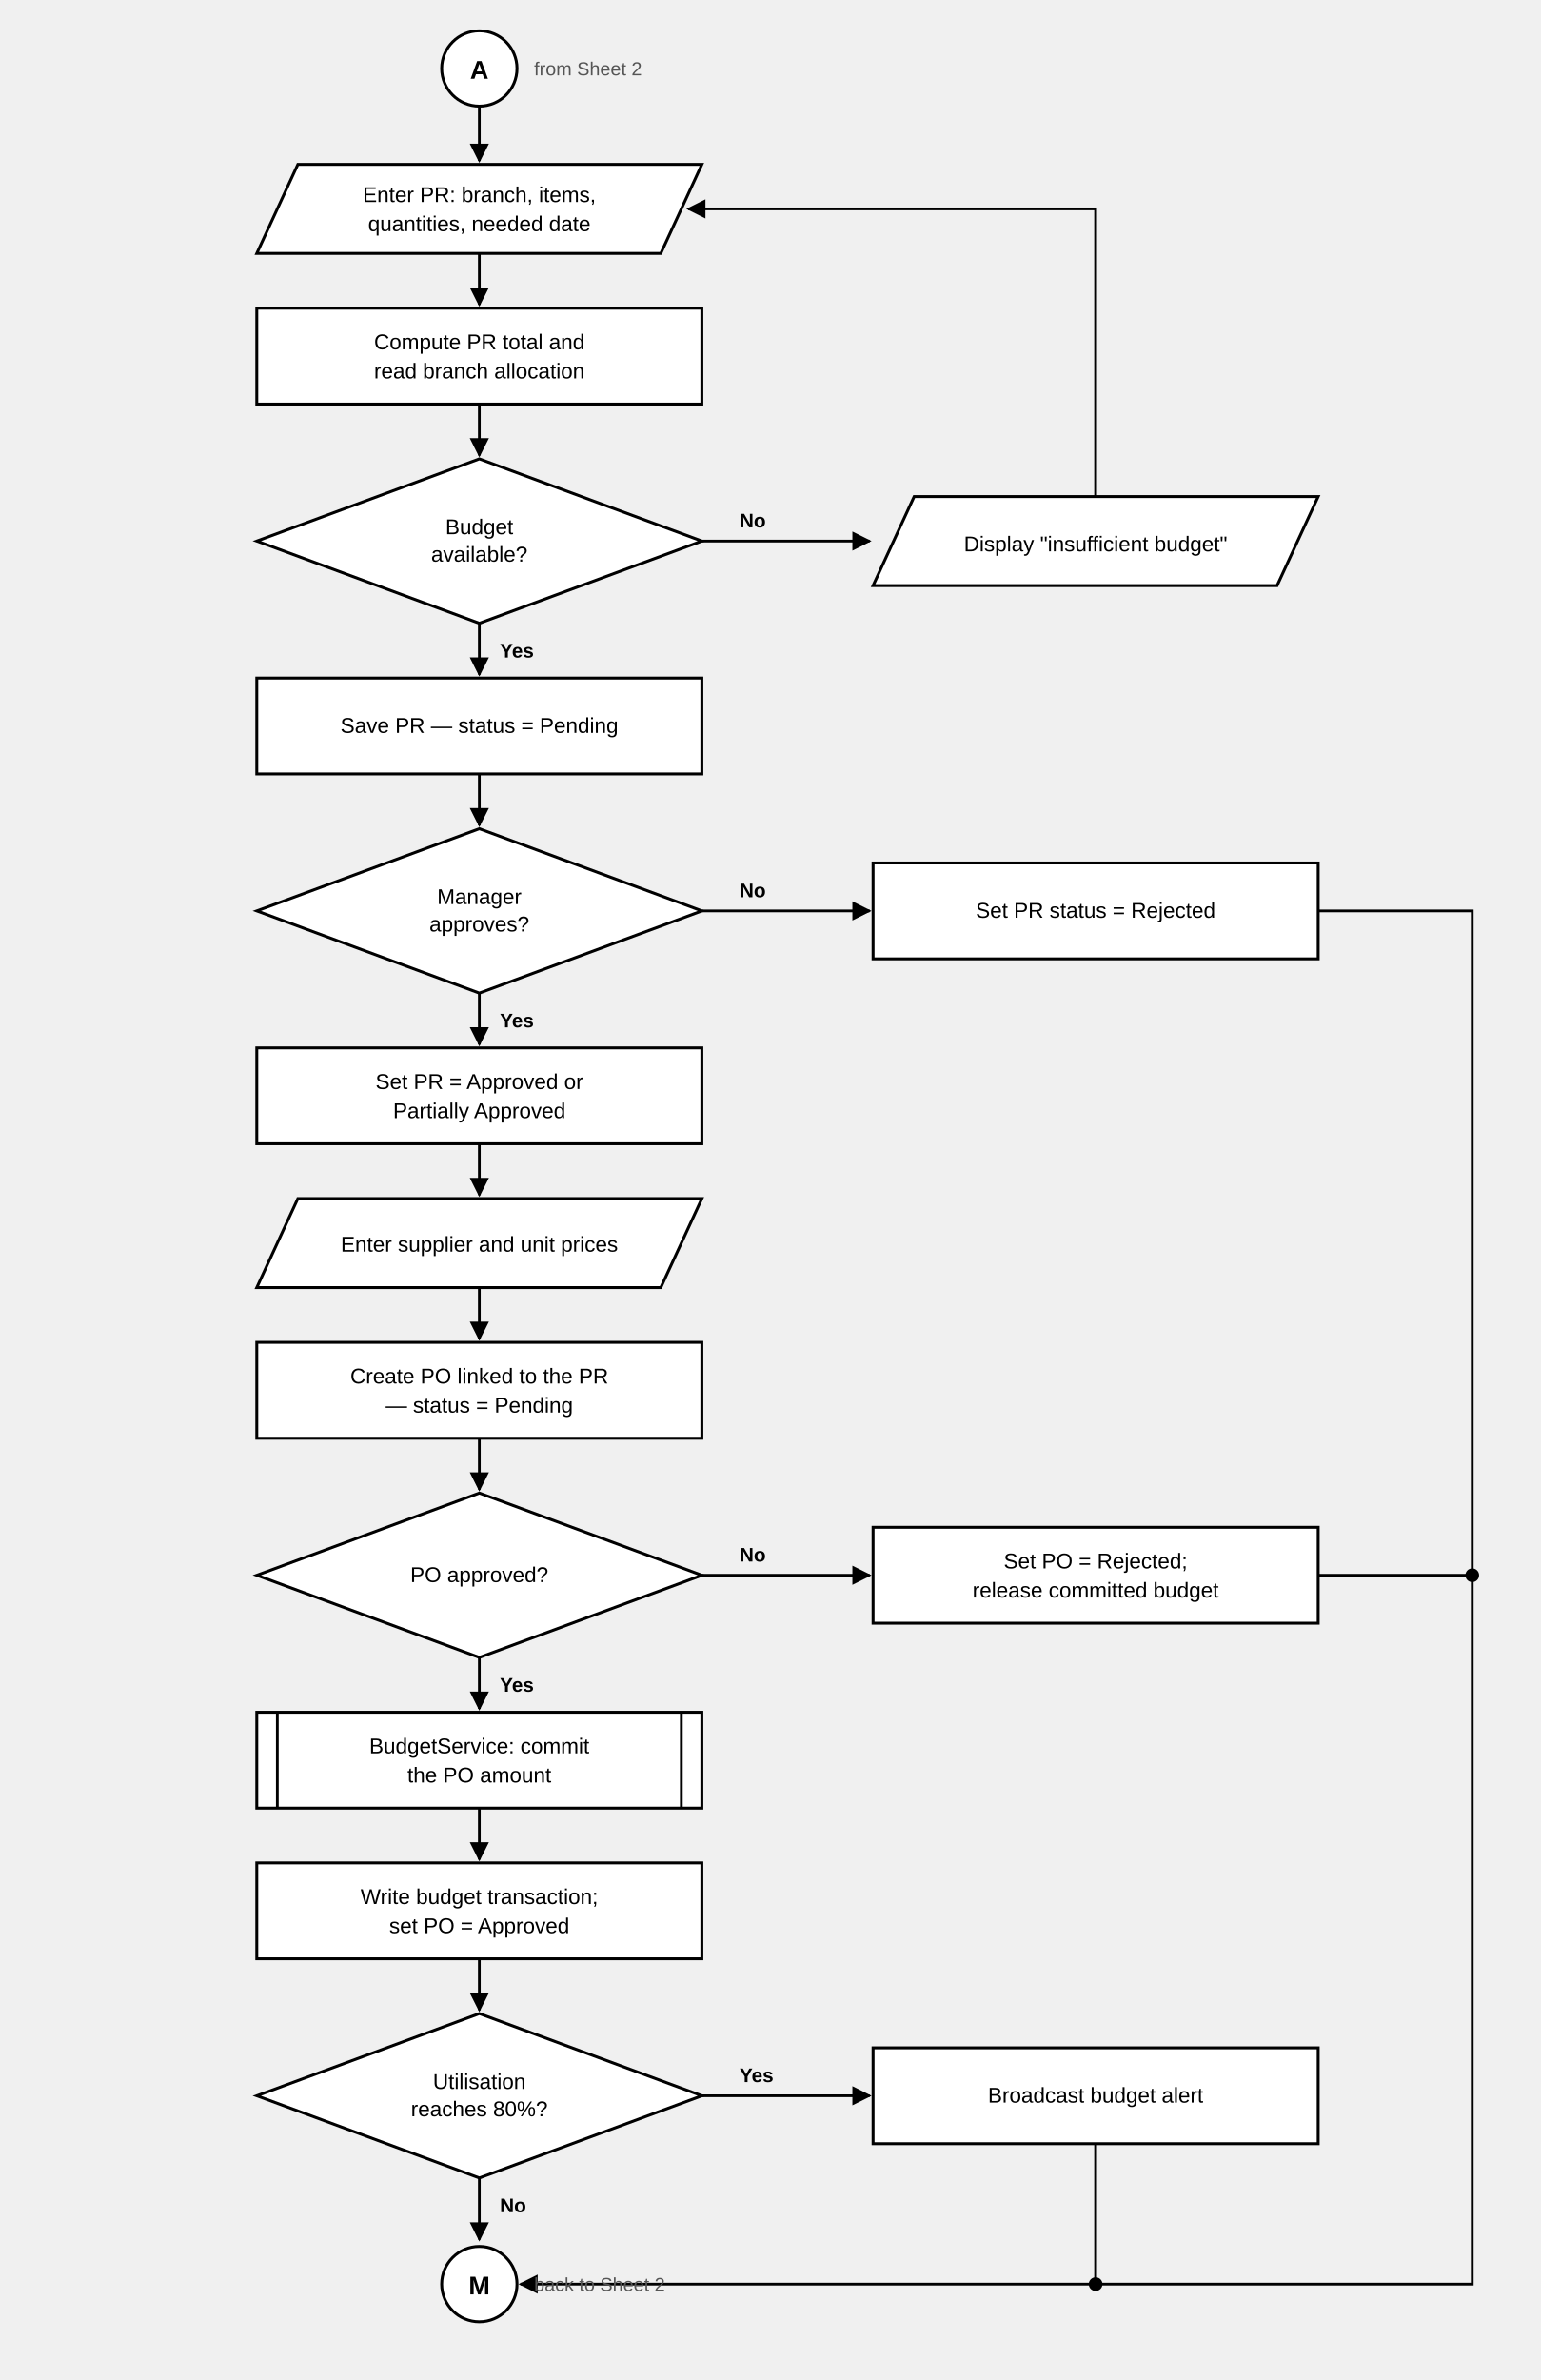
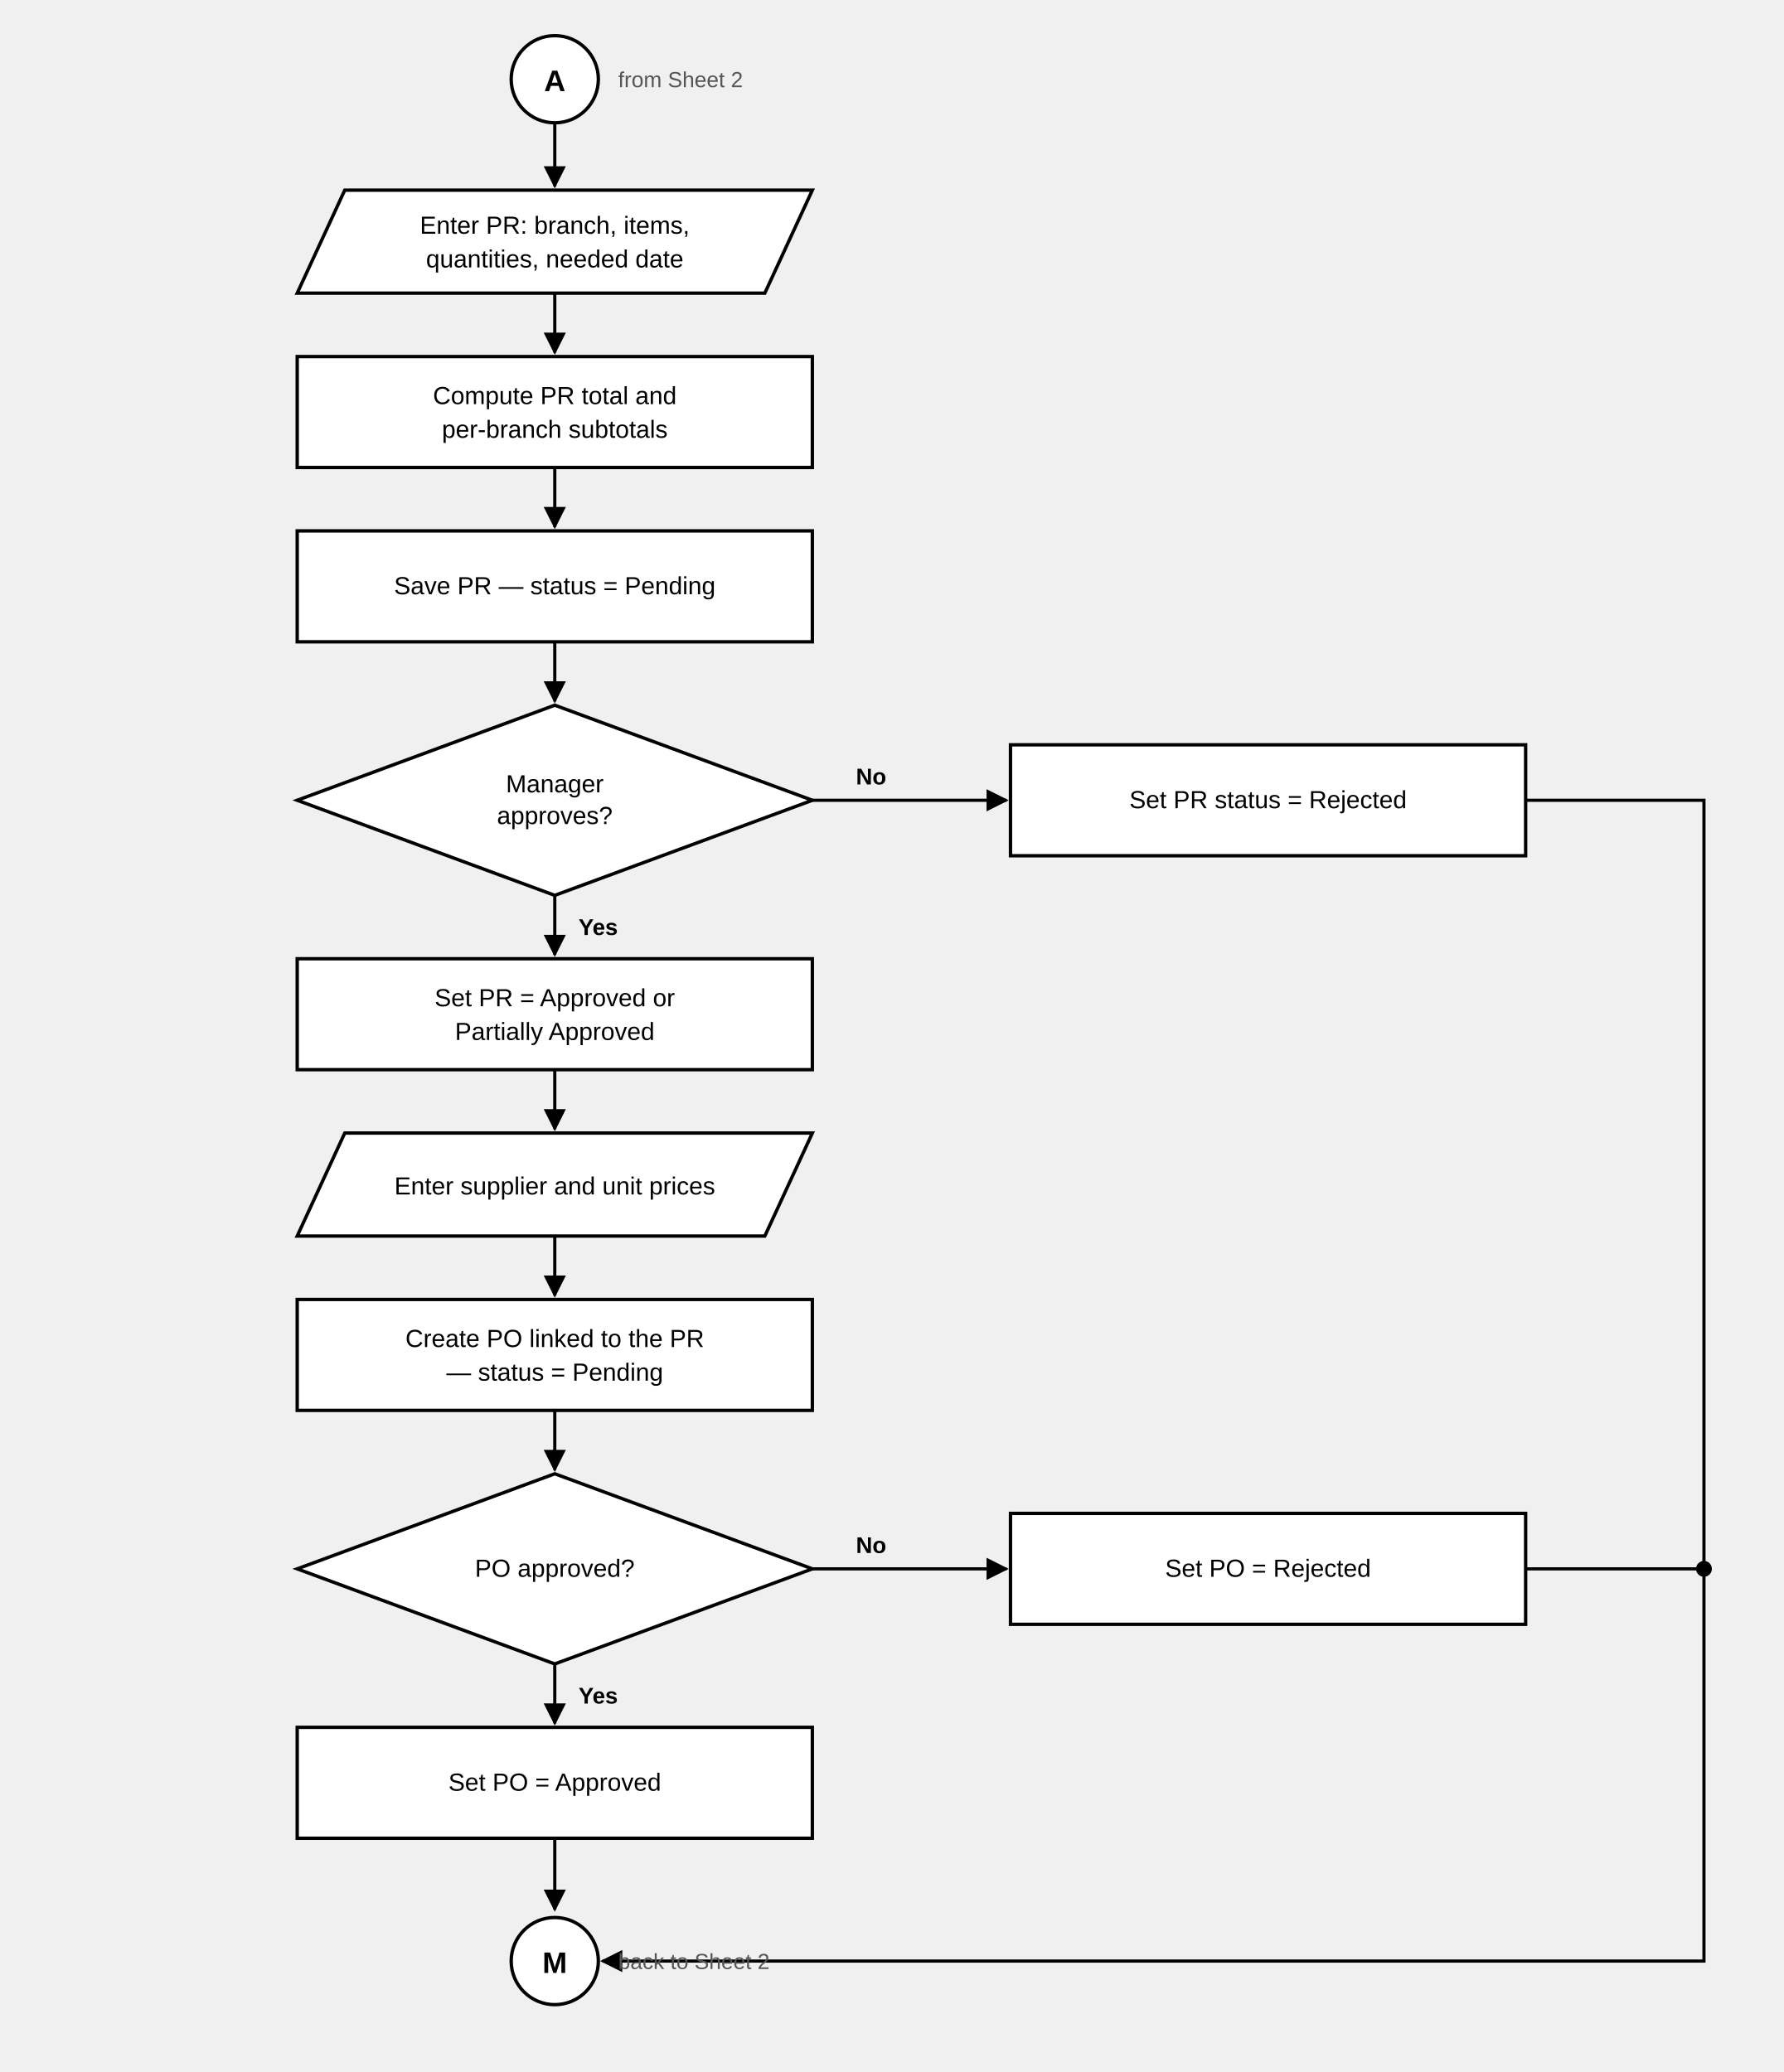
- <svg xmlns="http://www.w3.org/2000/svg" width="900" height="1390" viewBox="0 0 900 1390" role="img" aria-label="Flowchart sheet 3. From connector A, enter purchase request details and compute the total. If budget is not available the request is refused and flow returns to the input. If available, save the request as pending and test manager approval; rejection sets the status and returns to the menu. On approval, enter supplier and prices, create the purchase order, and test its approval. Rejection releases committed budget. Approval commits the budget, writes a budget transaction, and raises an alert if utilisation reaches eighty percent, then returns to connector M.">
+ <svg xmlns="http://www.w3.org/2000/svg" width="900" height="1046" viewBox="0 0 900 1046" role="img" aria-label="Flowchart sheet 3. From connector A, enter purchase request details, compute the total and the per-branch subtotals, and save the request as pending. Test manager approval; rejection sets the status and returns to the menu. On approval, enter supplier and prices, create the purchase order, and test its approval. Rejection sets the order to rejected and approval sets it to approved, then flow returns to connector M.">
  <style>
    svg { background: #ffffff; }
    .sym  { fill: #ffffff; stroke: #000000; stroke-width: 1.7; }
    .flow { fill: none; stroke: #000000; stroke-width: 1.6; }
    .jn   { fill: #000000; stroke: none; }
    .mk   { fill: #000000; }
    .t  { font-family: Arial, Helvetica, sans-serif; font-size: 12.5px; fill: #000000; text-anchor: middle; }
    .tb { font-family: Arial, Helvetica, sans-serif; font-size: 13px; font-weight: 700; fill: #000000; text-anchor: middle; }
    .tc { font-family: Arial, Helvetica, sans-serif; font-size: 15px; font-weight: 700; fill: #000000; text-anchor: middle; }
    .yn { font-family: Arial, Helvetica, sans-serif; font-size: 11.5px; font-weight: 700; fill: #000000; }
    .nt { font-family: Arial, Helvetica, sans-serif; font-size: 11px; fill: #555555; }
  </style>
  <defs>
    <marker id="f3" viewBox="0 0 10 10" refX="9" refY="5" markerWidth="7" markerHeight="7" orient="auto-start-reverse">
      <path class="mk" d="M0,0 L10,5 L0,10 z" />
    </marker>
  </defs>
  <circle class="sym" cx="280" cy="40" r="22" />
  <text class="tc" x="280" y="46">A</text>
  <text class="nt" x="312" y="44">from Sheet 2</text>
  <line class="flow" x1="280" y1="62" x2="280" y2="94" marker-end="url(#f3)" />
  <polygon class="sym" points="174,96 410,96 386,148 150,148" />
  <text class="t" x="280" y="118">Enter PR: branch, items,</text>
  <text class="t" x="280" y="135">quantities, needed date</text>
  <line class="flow" x1="280" y1="148" x2="280" y2="178" marker-end="url(#f3)" />
  <rect class="sym" x="150" y="180" width="260" height="56" />
  <text class="t" x="280" y="204">Compute PR total and</text>
-   <text class="t" x="280" y="221">read branch allocation</text>
+   <text class="t" x="280" y="221">per-branch subtotals</text>
  <line class="flow" x1="280" y1="236" x2="280" y2="266" marker-end="url(#f3)" />
-   <polygon class="sym" points="280,268 410,316 280,364 150,316" />
-   <text class="t" x="280" y="312">Budget</text>
-   <text class="t" x="280" y="328">available?</text>
-   <line class="flow" x1="410" y1="316" x2="508" y2="316" marker-end="url(#f3)" />
-   <text class="yn" x="432" y="308">No</text>
-   <polygon class="sym" points="534,290 770,290 746,342 510,342" />
-   <text class="t" x="640" y="322">Display "insufficient budget"</text>
-   <path class="flow" d="M640,290 V122 H402" marker-end="url(#f3)" />
-   <line class="flow" x1="280" y1="364" x2="280" y2="394" marker-end="url(#f3)" />
-   <text class="yn" x="292" y="384">Yes</text>
-   <rect class="sym" x="150" y="396" width="260" height="56" />
-   <text class="t" x="280" y="428">Save PR — status = Pending</text>
+   <rect class="sym" x="150" y="268" width="260" height="56" />
+   <text class="t" x="280" y="300">Save PR — status = Pending</text>
+   <line class="flow" x1="280" y1="324" x2="280" y2="354" marker-end="url(#f3)" />
+   <polygon class="sym" points="280,356 410,404 280,452 150,404" />
+   <text class="t" x="280" y="400">Manager</text>
+   <text class="t" x="280" y="416">approves?</text>
+   <line class="flow" x1="410" y1="404" x2="508" y2="404" marker-end="url(#f3)" />
+   <text class="yn" x="432" y="396">No</text>
+   <rect class="sym" x="510" y="376" width="260" height="56" />
+   <text class="t" x="640" y="408">Set PR status = Rejected</text>
+   <path class="flow" d="M770,404 H860 V990 H304" marker-end="url(#f3)" />
  <line class="flow" x1="280" y1="452" x2="280" y2="482" marker-end="url(#f3)" />
-   <polygon class="sym" points="280,484 410,532 280,580 150,532" />
-   <text class="t" x="280" y="528">Manager</text>
-   <text class="t" x="280" y="544">approves?</text>
-   <line class="flow" x1="410" y1="532" x2="508" y2="532" marker-end="url(#f3)" />
-   <text class="yn" x="432" y="524">No</text>
-   <rect class="sym" x="510" y="504" width="260" height="56" />
-   <text class="t" x="640" y="536">Set PR status = Rejected</text>
-   <path class="flow" d="M770,532 H860 V1334 H304" marker-end="url(#f3)" />
-   <line class="flow" x1="280" y1="580" x2="280" y2="610" marker-end="url(#f3)" />
-   <text class="yn" x="292" y="600">Yes</text>
-   <rect class="sym" x="150" y="612" width="260" height="56" />
-   <text class="t" x="280" y="636">Set PR = Approved or</text>
-   <text class="t" x="280" y="653">Partially Approved</text>
-   <line class="flow" x1="280" y1="668" x2="280" y2="698" marker-end="url(#f3)" />
-   <polygon class="sym" points="174,700 410,700 386,752 150,752" />
-   <text class="t" x="280" y="731">Enter supplier and unit prices</text>
-   <line class="flow" x1="280" y1="752" x2="280" y2="782" marker-end="url(#f3)" />
-   <rect class="sym" x="150" y="784" width="260" height="56" />
-   <text class="t" x="280" y="808">Create PO linked to the PR</text>
-   <text class="t" x="280" y="825">— status = Pending</text>
+   <text class="yn" x="292" y="472">Yes</text>
+   <rect class="sym" x="150" y="484" width="260" height="56" />
+   <text class="t" x="280" y="508">Set PR = Approved or</text>
+   <text class="t" x="280" y="525">Partially Approved</text>
+   <line class="flow" x1="280" y1="540" x2="280" y2="570" marker-end="url(#f3)" />
+   <polygon class="sym" points="174,572 410,572 386,624 150,624" />
+   <text class="t" x="280" y="603">Enter supplier and unit prices</text>
+   <line class="flow" x1="280" y1="624" x2="280" y2="654" marker-end="url(#f3)" />
+   <rect class="sym" x="150" y="656" width="260" height="56" />
+   <text class="t" x="280" y="680">Create PO linked to the PR</text>
+   <text class="t" x="280" y="697">— status = Pending</text>
+   <line class="flow" x1="280" y1="712" x2="280" y2="742" marker-end="url(#f3)" />
+   <polygon class="sym" points="280,744 410,792 280,840 150,792" />
+   <text class="t" x="280" y="796">PO approved?</text>
+   <line class="flow" x1="410" y1="792" x2="508" y2="792" marker-end="url(#f3)" />
+   <text class="yn" x="432" y="784">No</text>
+   <rect class="sym" x="510" y="764" width="260" height="56" />
+   <text class="t" x="640" y="796">Set PO = Rejected</text>
+   <path class="flow" d="M770,792 H860" />
+   <circle class="jn" cx="860" cy="792" r="4" />
  <line class="flow" x1="280" y1="840" x2="280" y2="870" marker-end="url(#f3)" />
-   <polygon class="sym" points="280,872 410,920 280,968 150,920" />
-   <text class="t" x="280" y="924">PO approved?</text>
-   <line class="flow" x1="410" y1="920" x2="508" y2="920" marker-end="url(#f3)" />
-   <text class="yn" x="432" y="912">No</text>
-   <rect class="sym" x="510" y="892" width="260" height="56" />
-   <text class="t" x="640" y="916">Set PO = Rejected;</text>
-   <text class="t" x="640" y="933">release committed budget</text>
-   <path class="flow" d="M770,920 H860" />
-   <circle class="jn" cx="860" cy="920" r="4" />
-   <line class="flow" x1="280" y1="968" x2="280" y2="998" marker-end="url(#f3)" />
-   <text class="yn" x="292" y="988">Yes</text>
-   <rect class="sym" x="150" y="1000" width="260" height="56" />
-   <line class="flow" x1="162" y1="1000" x2="162" y2="1056" />
-   <line class="flow" x1="398" y1="1000" x2="398" y2="1056" />
-   <text class="t" x="280" y="1024">BudgetService: commit</text>
-   <text class="t" x="280" y="1041">the PO amount</text>
-   <line class="flow" x1="280" y1="1056" x2="280" y2="1086" marker-end="url(#f3)" />
-   <rect class="sym" x="150" y="1088" width="260" height="56" />
-   <text class="t" x="280" y="1112">Write budget transaction;</text>
-   <text class="t" x="280" y="1129">set PO = Approved</text>
-   <line class="flow" x1="280" y1="1144" x2="280" y2="1174" marker-end="url(#f3)" />
-   <polygon class="sym" points="280,1176 410,1224 280,1272 150,1224" />
-   <text class="t" x="280" y="1220">Utilisation</text>
-   <text class="t" x="280" y="1236">reaches 80%?</text>
-   <line class="flow" x1="410" y1="1224" x2="508" y2="1224" marker-end="url(#f3)" />
-   <text class="yn" x="432" y="1216">Yes</text>
-   <rect class="sym" x="510" y="1196" width="260" height="56" />
-   <text class="t" x="640" y="1228">Broadcast budget alert</text>
-   <path class="flow" d="M640,1252 V1334" />
-   <circle class="jn" cx="640" cy="1334" r="4" />
-   <line class="flow" x1="280" y1="1272" x2="280" y2="1308" marker-end="url(#f3)" />
-   <text class="yn" x="292" y="1292">No</text>
-   <circle class="sym" cx="280" cy="1334" r="22" />
-   <text class="tc" x="280" y="1340">M</text>
-   <text class="nt" x="312" y="1338">back to Sheet 2</text>
+   <text class="yn" x="292" y="860">Yes</text>
+   <rect class="sym" x="150" y="872" width="260" height="56" />
+   <text class="t" x="280" y="904">Set PO = Approved</text>
+   <line class="flow" x1="280" y1="928" x2="280" y2="964" marker-end="url(#f3)" />
+   <circle class="sym" cx="280" cy="990" r="22" />
+   <text class="tc" x="280" y="996">M</text>
+   <text class="nt" x="312" y="994">back to Sheet 2</text>
</svg>
